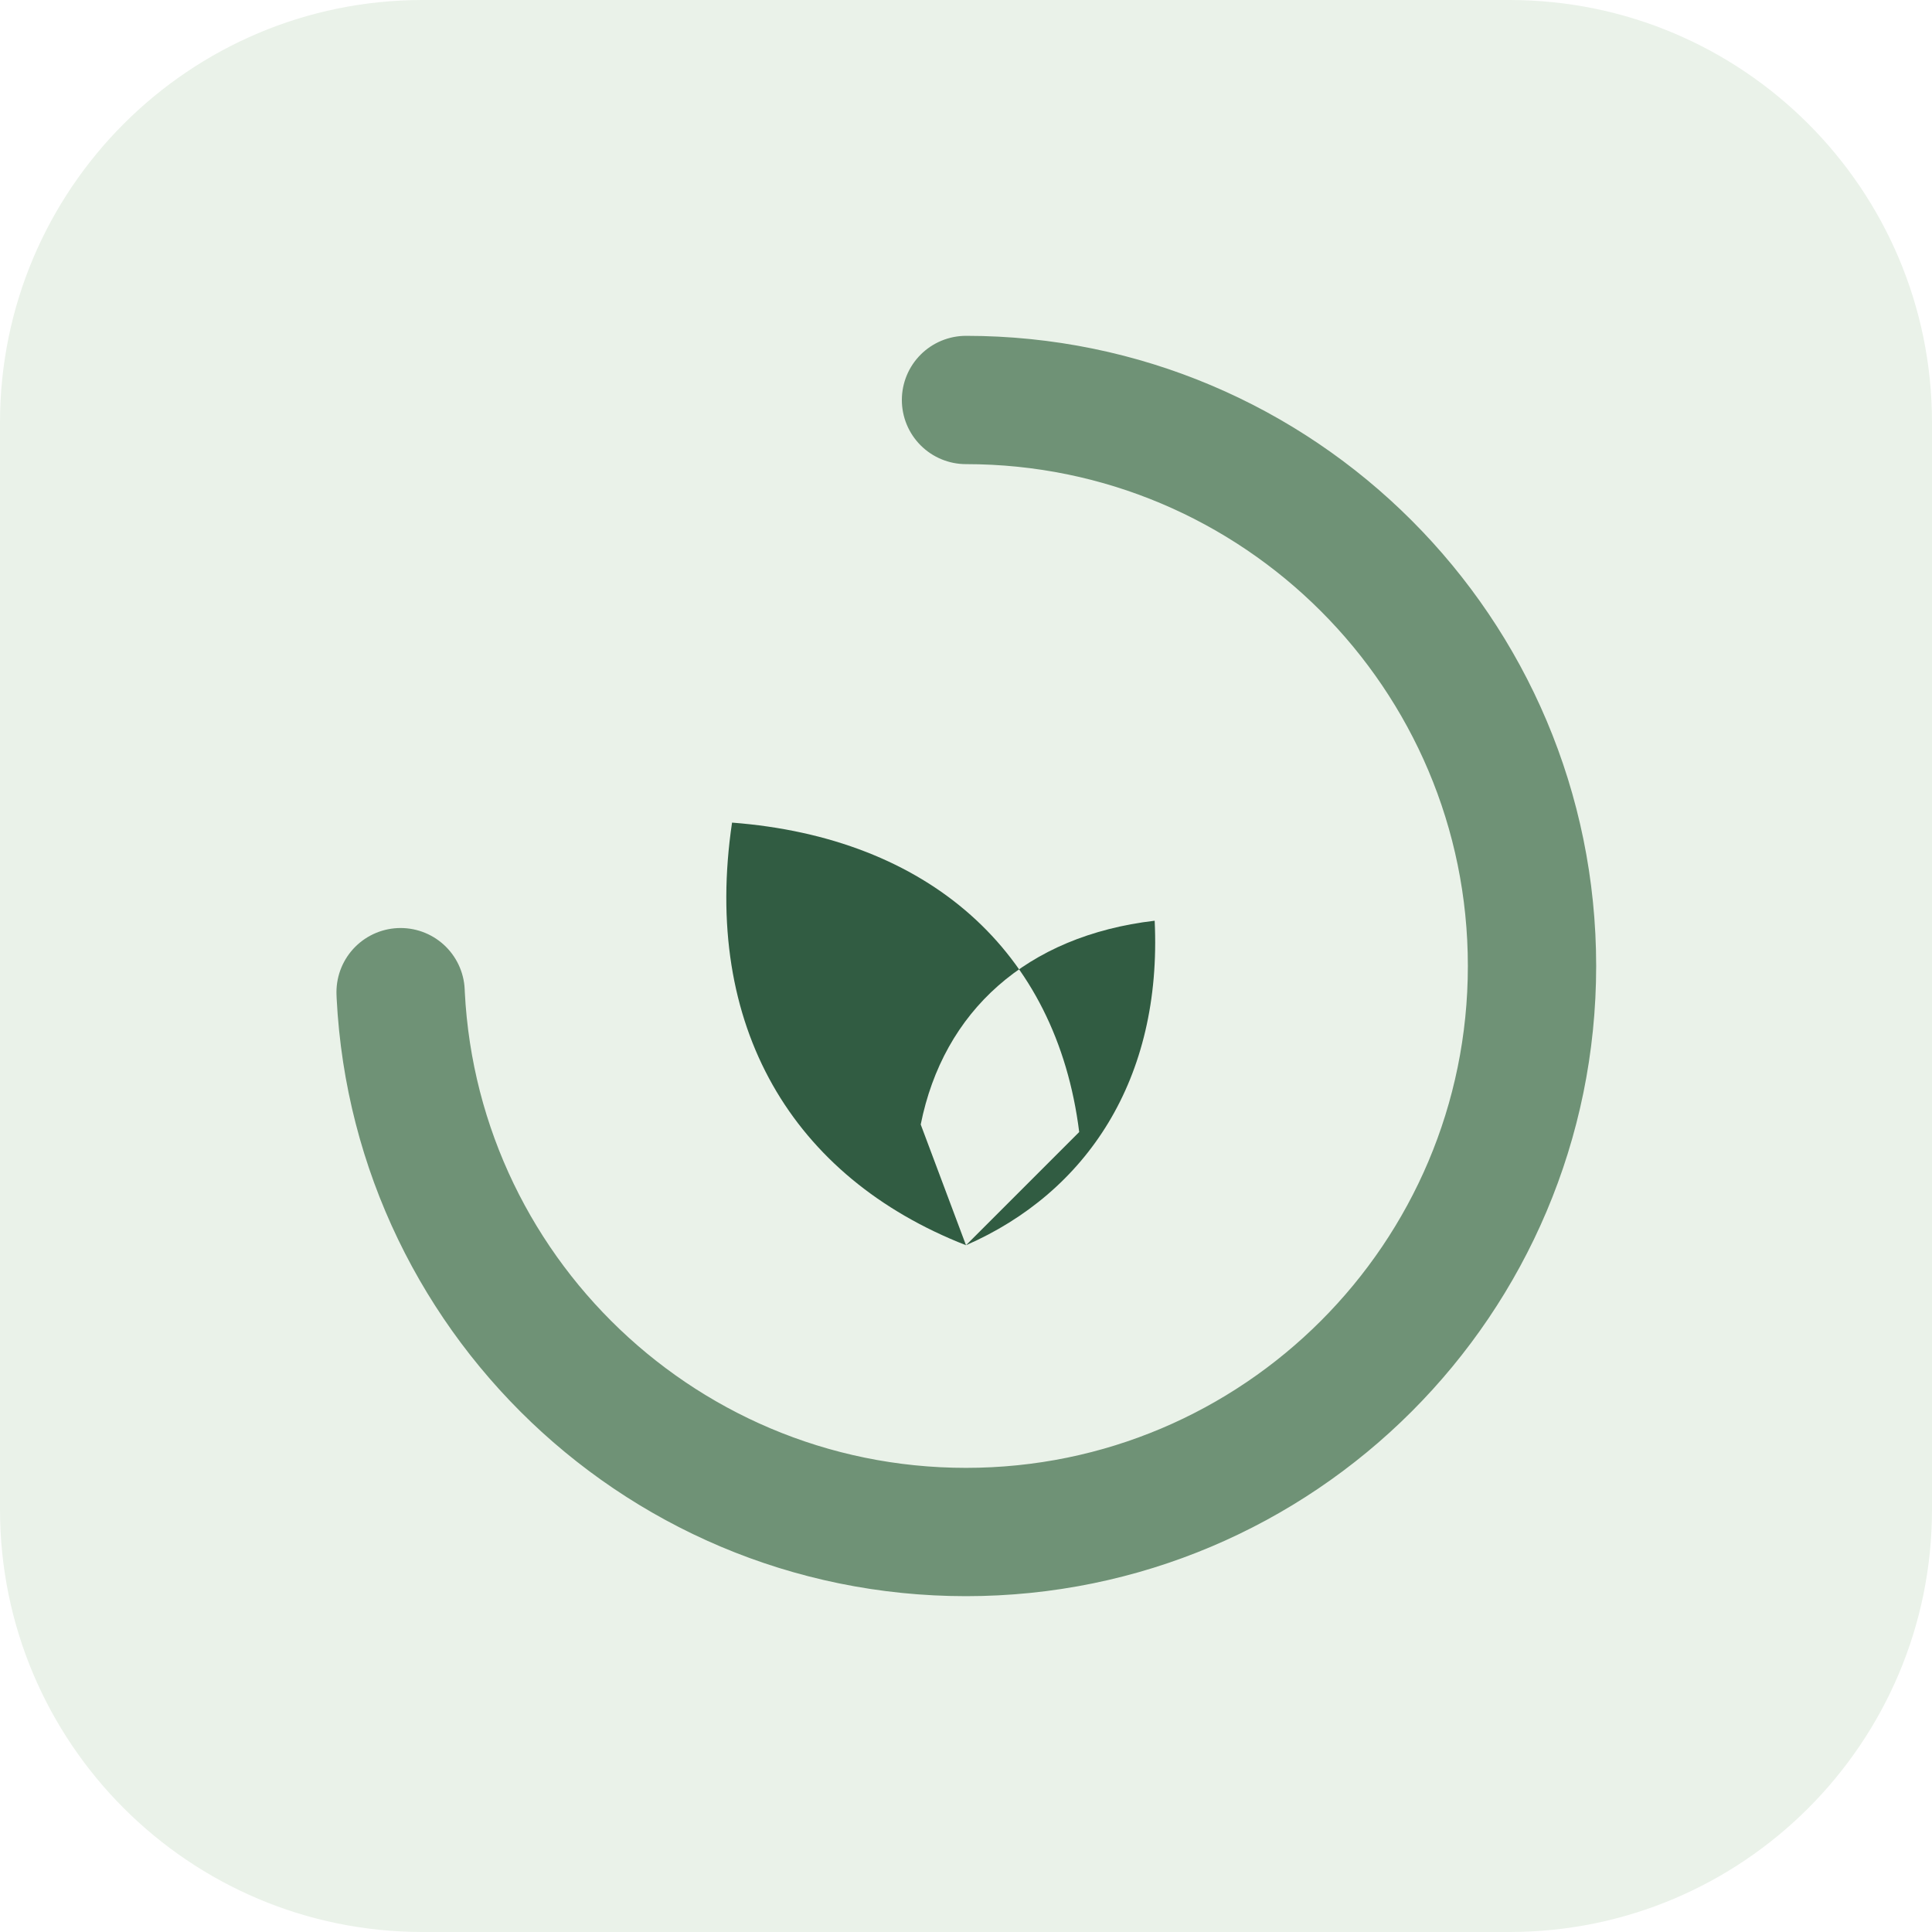
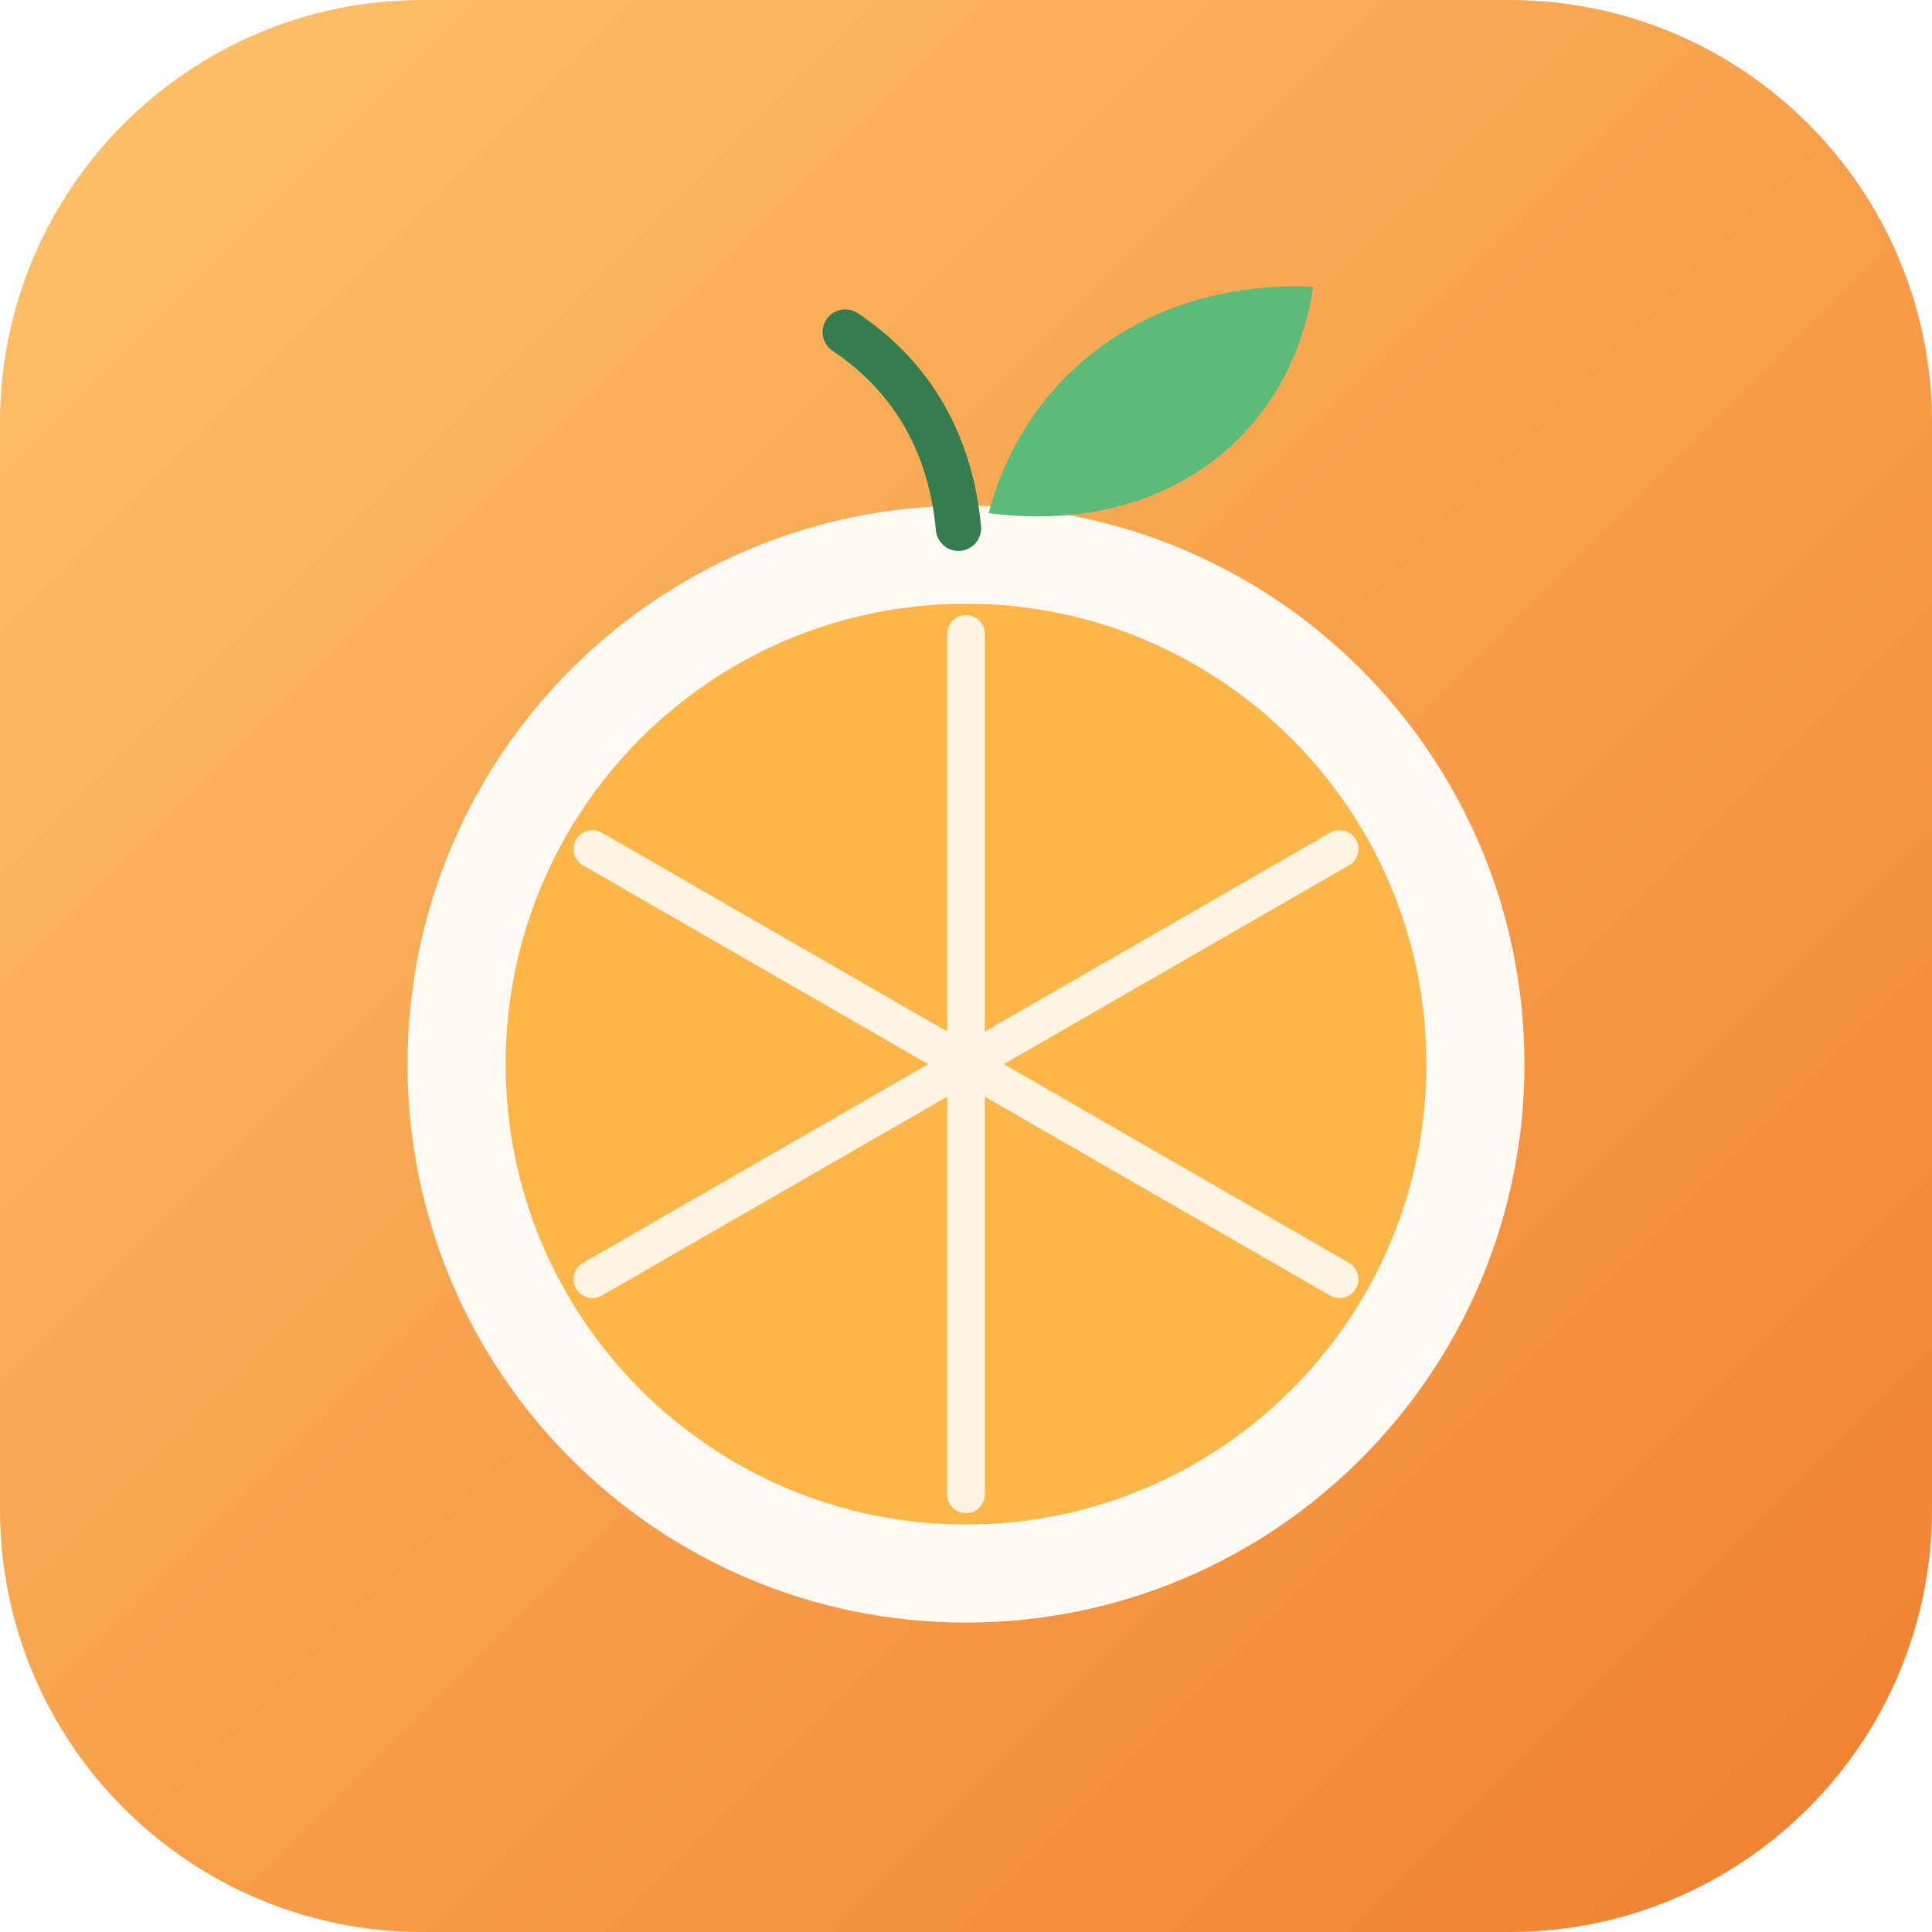
<svg xmlns="http://www.w3.org/2000/svg" viewBox="0 0 512 512">
-   <rect width="512" height="512" rx="112" fill="#EAF2E9" />
-   <circle cx="256" cy="256" r="150" fill="none" stroke="#6F9276" stroke-width="34" stroke-linecap="round" stroke-dasharray="700 943" transform="rotate(-90 256 256)" />
-   <path d="M256 330c-46-18-70-58-62-112 52 4 86 34 92 82M256 330c32-14 52-44 50-86-34 4-56 24-62 54" fill="#315C42" />
+   <defs>
+     <linearGradient id="bg" x1="0" y1="0" x2="1" y2="1">
+       <stop offset="0" stop-color="#FFC36B" />
+       <stop offset="1" stop-color="#F07F2E" />
+     </linearGradient>
+   </defs>
+   <rect width="512" height="512" rx="112" fill="url(#bg)" />
+   <circle cx="256" cy="282" r="148" fill="#FFF9F3" />
+   <circle cx="256" cy="282" r="122" fill="#FFB648" />
+   <g stroke="#FFF9F3" stroke-width="10" stroke-linecap="round" opacity="0.9">
+     <line x1="256" y1="282" x2="256" y2="168" />
+     <line x1="256" y1="282" x2="355" y2="225" />
+     <line x1="256" y1="282" x2="355" y2="339" />
+     <line x1="256" y1="282" x2="256" y2="396" />
+     <line x1="256" y1="282" x2="157" y2="339" />
+     <line x1="256" y1="282" x2="157" y2="225" />
+   </g>
+   <path d="M262 136c10-38 44-62 86-60-6 40-40 66-86 60z" fill="#5DBB7A" />
+   <path d="M254 140c-2-22-12-40-30-52" stroke="#357C4F" stroke-width="12" fill="none" stroke-linecap="round" />
</svg>
